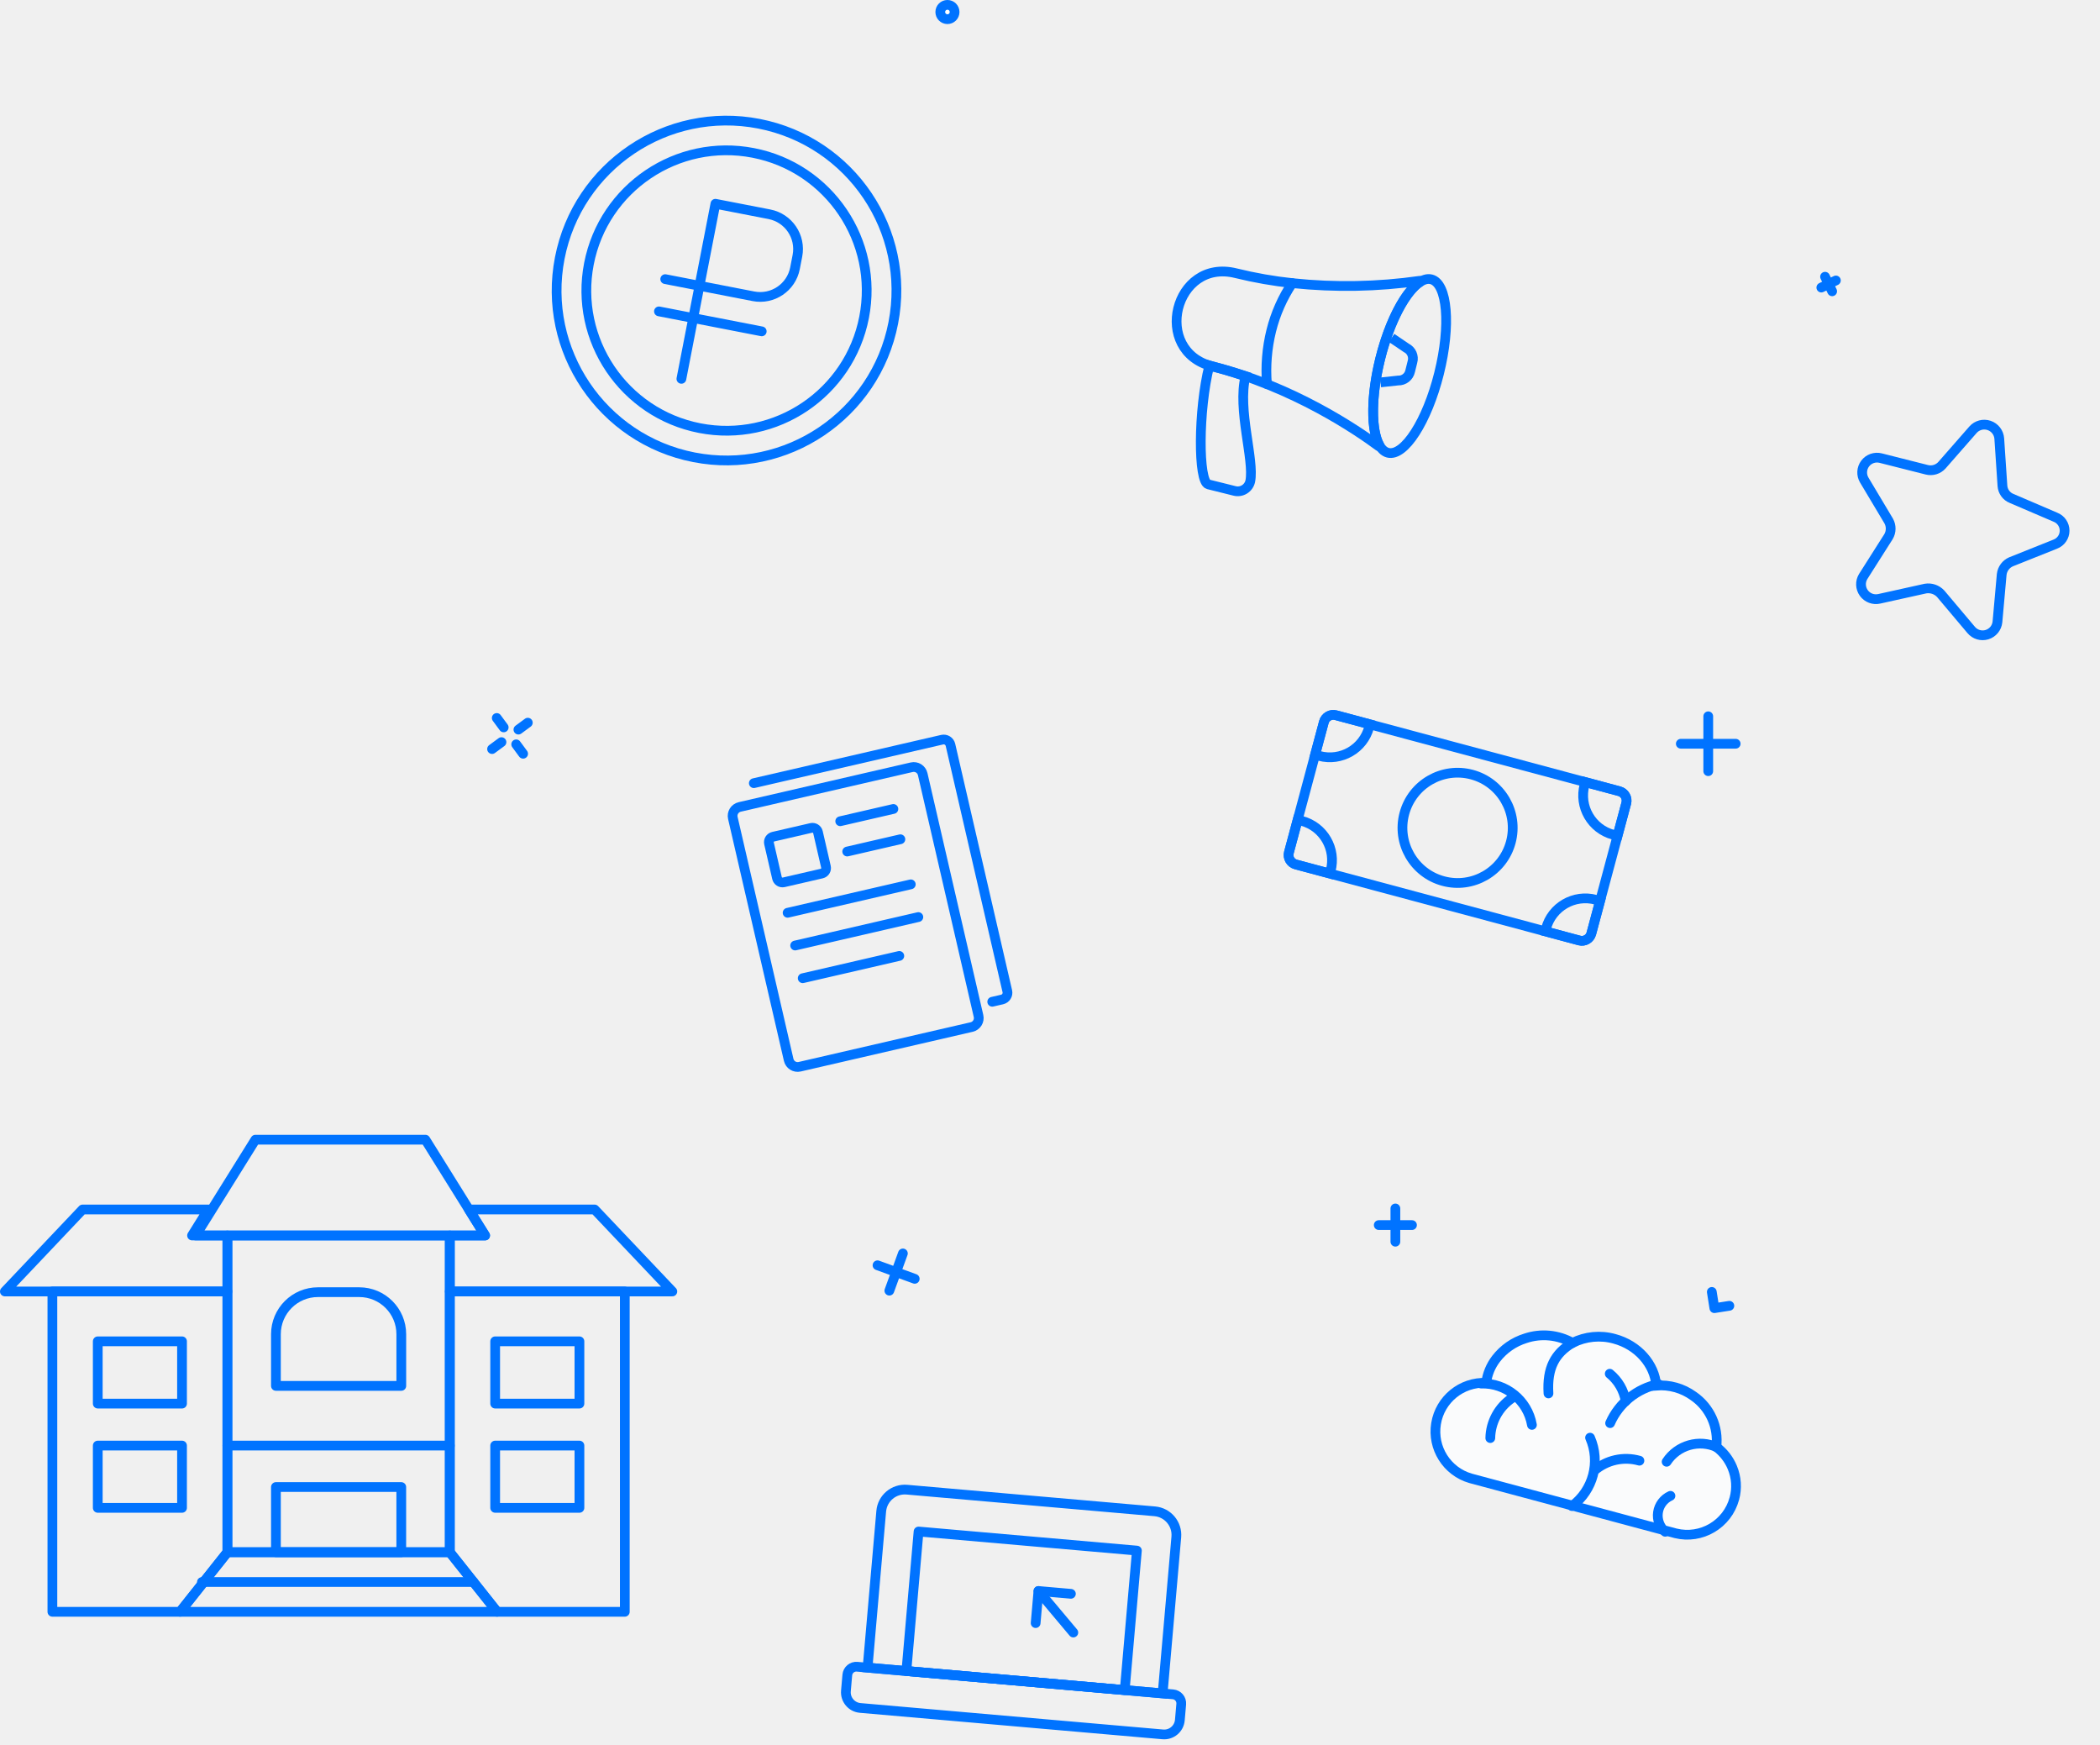
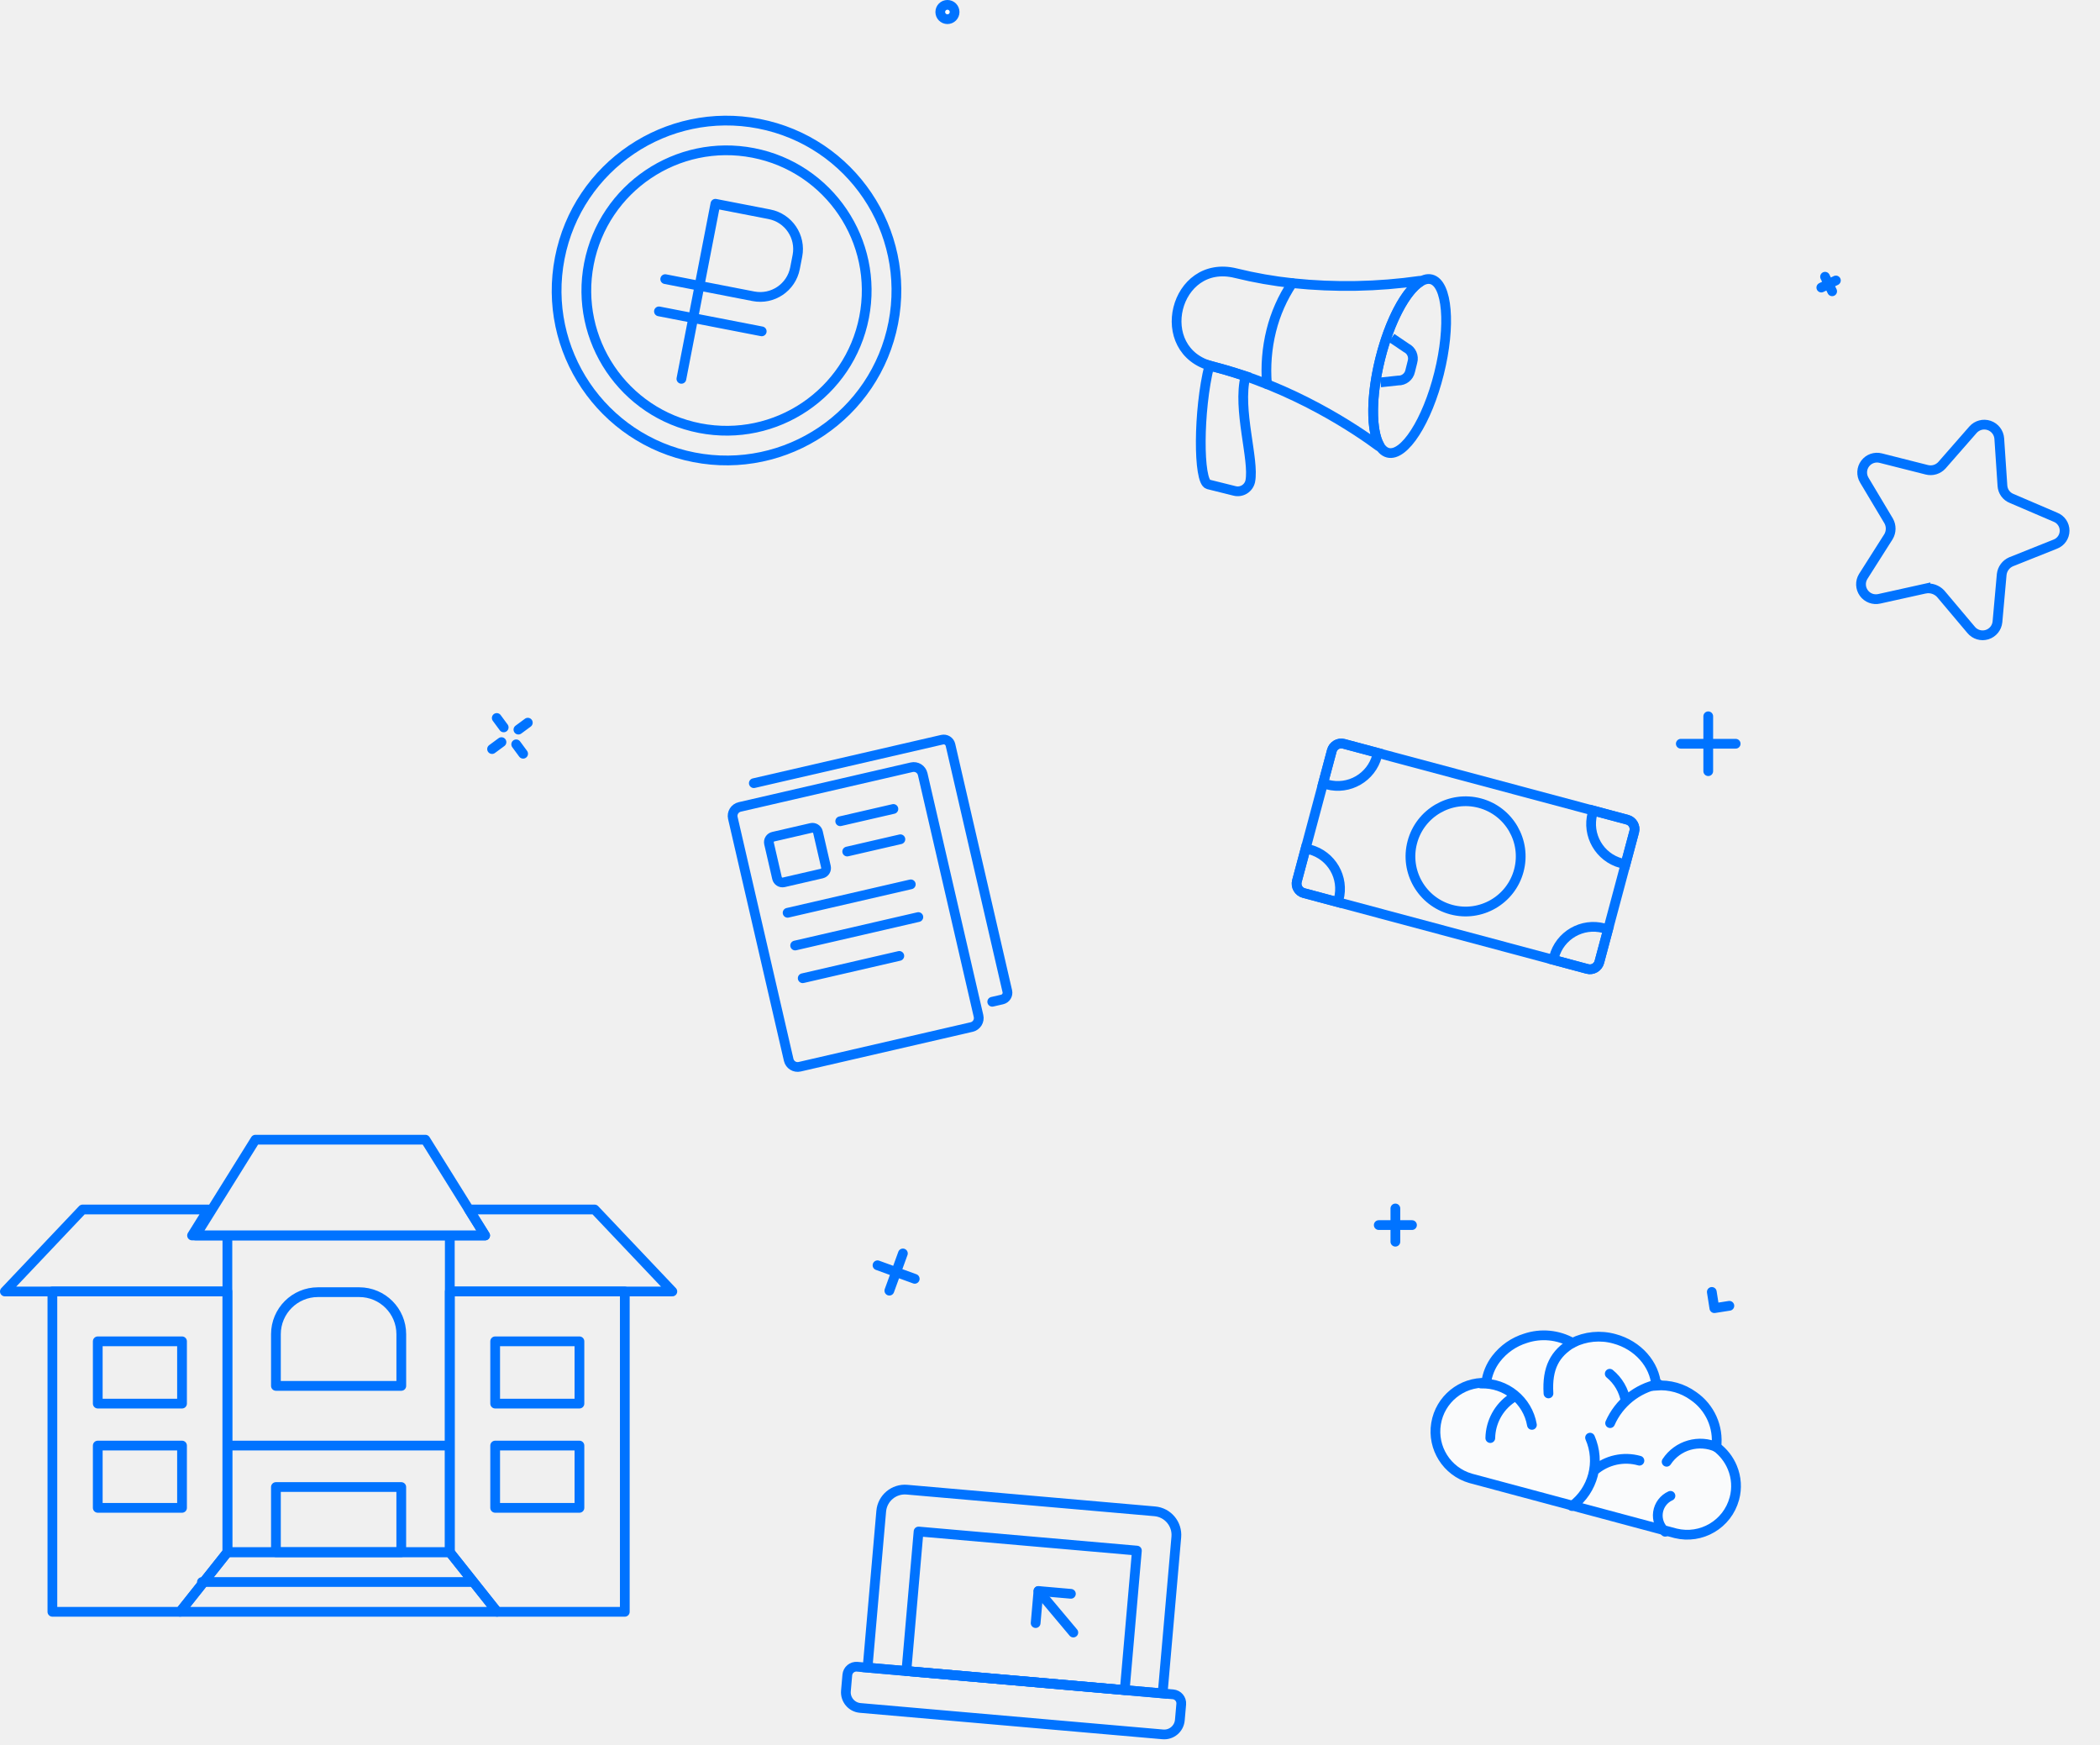
- <svg xmlns="http://www.w3.org/2000/svg" width="431.041" height="357.987" viewBox="0 0 431.041 357.987">
-   <g transform="translate(-1107 -9041)">
-     <g transform="translate(674.114 5802.434) rotate(14)">
-       <g transform="translate(1453.464 3022.191)">
-         <path d="M1496.2,3040.35c0-7.992,1.737-14.772,4.157-17.283a.124.124,0,0,0-.135-.2,106.141,106.141,0,0,1-25.162,6.781,86.813,86.813,0,0,1-11.845.842c-13.032,0-12.97,19.727,0,19.727,17.056,0,32.048,5.564,37.007,7.622a.123.123,0,0,0,.134-.2C1497.936,3055.121,1496.2,3048.34,1496.2,3040.35Z" transform="translate(-1453.464 -3022.007)" fill="none" stroke="#0073ff" stroke-miterlimit="10" stroke-width="2" />
-         <path d="M1474.441,3065.283a2.631,2.631,0,0,1-2.656,2.7h-5.542c-2.165,0-5.7-14.191-5.7-23.737,3.113.074,3.845.1,7.74.341C1468.281,3051.656,1474.23,3060.8,1474.441,3065.283Z" transform="translate(-1451.504 -3016.083)" fill="none" stroke="#0073ff" stroke-miterlimit="10" stroke-width="2" />
-         <ellipse cx="6.225" cy="18.342" rx="6.225" ry="18.342" transform="translate(42.736)" fill="none" stroke="#0073ff" stroke-miterlimit="10" stroke-width="2" />
-         <path d="M1487.9,3032.873l3.418,1.25a2.441,2.441,0,0,1,1.926,2.467v1.971a2.441,2.441,0,0,1-1.926,2.466l-3.418,1.25" transform="translate(-1443.928 -3019.233)" fill="none" stroke="#0073ff" stroke-miterlimit="10" stroke-width="2" />
-         <path d="M1497.064,3033.2" transform="translate(-1441.392 -3019.143)" fill="none" stroke="#0073ff" stroke-miterlimit="10" stroke-width="2" />
-         <path d="M1497.064,3039.76" transform="translate(-1441.392 -3017.326)" fill="none" stroke="#0073ff" stroke-miterlimit="10" stroke-width="2" />
-       </g>
-       <path d="M1470.642,3049.556a34.093,34.093,0,0,1-1.792-10.848,31.01,31.01,0,0,1,1.825-10.521" transform="translate(4.26 1.66)" fill="none" stroke="#0073ff" stroke-linecap="round" stroke-linejoin="round" stroke-width="2" />
+ <svg xmlns="http://www.w3.org/2000/svg" width="431.041" height="357.987">
+   <g fill="none" stroke="#0073ff" stroke-width="2">
+     <g transform="rotate(14 -62.059 1025.592)" stroke-miterlimit="10">
+       <path d="M42.736 18.343c0-7.992 1.737-14.772 4.157-17.283a.124.124 0 0 0-.135-.2 106.141 106.141 0 0 1-25.162 6.781 86.813 86.813 0 0 1-11.845.842c-13.032 0-12.97 19.727 0 19.727 17.056 0 32.048 5.564 37.007 7.622a.123.123 0 0 0 .134-.2c-2.42-2.518-4.156-9.299-4.156-17.289z" />
+       <path d="M22.937 49.2a2.631 2.631 0 0 1-2.656 2.7h-5.542c-2.165 0-5.7-14.191-5.7-23.737 3.113.074 3.845.1 7.74.341-.002 7.069 5.947 16.213 6.158 20.696z" />
+       <ellipse cx="6.225" cy="18.342" rx="6.225" ry="18.342" transform="translate(42.736)" />
+       <path d="M43.972 13.64l3.418 1.25a2.441 2.441 0 0 1 1.926 2.467v1.971a2.441 2.441 0 0 1-1.926 2.466l-3.418 1.25" />
    </g>
-     <path d="M1348.721,2716.258l-7.274,6.435a3.059,3.059,0,0,1-5.1-2.405l.577-9.66a3.236,3.236,0,0,0-1.516-2.835l-8.449-4.907a3.044,3.044,0,0,1,.762-5.583l9.435-2.494a3.141,3.141,0,0,0,2.249-2.3l2.052-9.485a3.085,3.085,0,0,1,5.593-1.018l5.261,8.154a3,3,0,0,0,2.914,1.358l9.709-.988a2.959,2.959,0,0,1,2.66,4.849l-6.179,7.568a3.231,3.231,0,0,0-.42,3.188l3.961,8.946a3.059,3.059,0,0,1-3.931,4.049l-9.074-3.461A3.486,3.486,0,0,0,1348.721,2716.258Z" transform="matrix(0.875, 0.485, -0.485, 0.875, 1639.47, 6130.93)" fill="none" stroke="#0073ff" stroke-miterlimit="10" stroke-width="2" />
-     <g transform="translate(-34.885 5992.404)">
-       <line y2="11.261" transform="translate(1492.515 3195.595)" stroke-width="2" stroke="#0073ff" stroke-linecap="round" stroke-linejoin="round" fill="#fff" />
-       <line x2="11.261" transform="translate(1486.884 3201.226)" stroke-width="2" stroke="#0073ff" stroke-linecap="round" stroke-linejoin="round" fill="#fff" />
+     <path d="M260.05 78.827a34.093 34.093 0 0 1 .885-10.96 31.01 31.01 0 0 1 4.316-9.766" stroke-linecap="round" stroke-linejoin="round" />
+   </g>
+   <path d="M395.216 120.785l-9.486 2.103a3.06 3.06 0 0 1-3.296-4.578l5.19-8.172a3.237 3.237 0 0 0 .048-3.216l-5.013-8.392a3.045 3.045 0 0 1 3.375-4.515l9.465 2.394a3.142 3.142 0 0 0 3.084-.922l6.395-7.304a3.086 3.086 0 0 1 5.388 1.821l.649 9.687a3.001 3.001 0 0 0 1.89 2.601l8.975 3.845a2.96 2.96 0 0 1-.024 5.533l-9.077 3.625a3.232 3.232 0 0 0-1.914 2.586l-.873 9.749a3.06 3.06 0 0 1-5.403 1.636l-6.261-7.43a3.487 3.487 0 0 0-3.112-1.05z" fill="none" stroke="#0073ff" stroke-miterlimit="10" stroke-width="2.001" />
+   <path d="M350.63 146.999v11.261m-5.631-5.63h11.261M194.469 3.935a1.469 1.469 0 1 1 1.469-1.469 1.469 1.469 0 0 1-1.469 1.469" stroke-width="2" stroke="#0073ff" stroke-linecap="round" stroke-linejoin="round" fill="#fff" />
+   <path d="M351.362 265.128l.525 3.333 3.077-.485" fill="none" stroke="#0073ff" stroke-linecap="round" stroke-linejoin="round" stroke-width="2" />
+   <path d="M101.963 147.344l1.424 1.931m2.565 3.477l1.424 1.931m-6.376-.962l1.931-1.424m3.477-2.565l1.931-1.424" fill="#fff" stroke="#0073ff" stroke-linecap="round" stroke-linejoin="round" stroke-width="2" />
+   <g stroke="#0073ff">
+     <g fill="none">
+       <path d="M238.64 347.524l-60.566-5.29 2.803-32.098a4.868 4.868 0 0 1 5.274-4.426l50.87 4.443a4.867 4.867 0 0 1 4.426 5.274z" stroke-miterlimit="10" stroke-width="2" />
+       <path stroke-width="2" stroke-linecap="round" stroke-linejoin="round" d="M188.542 314.296l44.816 3.915-2.501 28.632-44.816-3.915z" />
+       <path d="M240.772 347.71l-64.84-5.663a1.86 1.86 0 0 0-2.014 1.69l-.286 3.277a3.222 3.222 0 0 0 2.928 3.49l62.124 5.426a3.221 3.221 0 0 0 3.487-2.929l.287-3.277a1.86 1.86 0 0 0-1.686-2.014z" />
+       <path d="M240.772 347.71l-64.84-5.663a1.86 1.86 0 0 0-2.014 1.69l-.286 3.277a3.222 3.222 0 0 0 2.928 3.49l62.124 5.426a3.221 3.221 0 0 0 3.487-2.929l.287-3.277a1.86 1.86 0 0 0-1.686-2.014z" stroke-miterlimit="10" stroke-width="2" />
    </g>
-     <path d="M1460.375,3166.3a1.469,1.469,0,1,1,1.469-1.469,1.469,1.469,0,0,1-1.469,1.469" transform="translate(-158.906 5878.635)" fill="#fff" stroke="#0073ff" stroke-linecap="round" stroke-linejoin="round" stroke-width="2" />
-     <path d="M0,2.41l3.311.647L3.908,0" transform="translate(1460.627 9305.304) rotate(70)" fill="none" stroke="#0073ff" stroke-linecap="round" stroke-linejoin="round" stroke-width="2" />
-     <g transform="translate(-193.798 6008.865)">
-       <g transform="translate(1402.761 3179.479)">
-         <line x2="1.424" y2="1.931" fill="#fff" stroke="#0073ff" stroke-linecap="round" stroke-linejoin="round" stroke-width="2" />
-         <line x2="1.424" y2="1.931" transform="translate(3.989 5.408)" stroke-width="2" stroke="#0073ff" stroke-linecap="round" stroke-linejoin="round" fill="#fff" />
-       </g>
-       <g transform="translate(1401.798 3180.443)">
-         <line y1="1.424" x2="1.931" transform="translate(0 3.989)" stroke-width="2" stroke="#0073ff" stroke-linecap="round" stroke-linejoin="round" fill="#fff" />
-         <line y1="1.424" x2="1.931" transform="translate(5.408)" stroke-width="2" stroke="#0073ff" stroke-linecap="round" stroke-linejoin="round" fill="#fff" />
-       </g>
+     <path d="M212.574 333.09l.576-6.588 6.66.582" fill="none" stroke-linecap="round" stroke-linejoin="round" stroke-width="2" />
+     <path stroke-width="2" stroke-linecap="round" stroke-linejoin="round" fill="#fff" d="M220.307 335.03l-7.157-8.528" />
+   </g>
+   <g transform="rotate(11 -36.527 640.527)" stroke="#0073ff" stroke-width="2">
+     <circle cx="34.87" cy="34.87" r="34.87" fill="none" stroke-miterlimit="10" />
+     <circle cx="28.77" cy="28.77" r="28.77" transform="translate(6.101 6.101)" fill="none" stroke-miterlimit="10" />
+     <g stroke-linecap="round" stroke-linejoin="round">
+       <path d="M29.236 54.429v-36.6H40.52a7.276 7.276 0 0 1 7.276 7.277v2.593a7.277 7.277 0 0 1-7.276 7.277H22.073" fill="none" />
+       <path fill="#fff" d="M22.073 41.717h21.491" />
    </g>
-     <g transform="matrix(0.996, 0.087, -0.087, 0.996, 950.693, 6324.703)">
-       <g transform="translate(595.378 2981.362)">
-         <path d="M658.209,3018.458H597.4v-32.226a4.869,4.869,0,0,1,4.87-4.87h51.073a4.868,4.868,0,0,1,4.87,4.87Z" transform="translate(-593.394 -2981.362)" fill="none" stroke="#0073ff" stroke-miterlimit="10" stroke-width="2" />
-         <rect width="44.996" height="28.747" transform="translate(12.005 8.348)" stroke-width="2" stroke="#0073ff" stroke-linecap="round" stroke-linejoin="round" fill="none" />
-         <g transform="translate(0 37.096)">
-           <path d="M662.334,3000.07h-65.1a1.86,1.86,0,0,0-1.86,1.86v3.29a3.223,3.223,0,0,0,3.222,3.222h62.373a3.222,3.222,0,0,0,3.22-3.222v-3.29A1.86,1.86,0,0,0,662.334,3000.07Z" transform="translate(-595.378 -3000.07)" fill="none" stroke="#0073ff" stroke-width="1" />
-           <path d="M662.334,3000.07h-65.1a1.86,1.86,0,0,0-1.86,1.86v3.29a3.223,3.223,0,0,0,3.222,3.222h62.373a3.222,3.222,0,0,0,3.22-3.222v-3.29A1.86,1.86,0,0,0,662.334,3000.07Z" transform="translate(-595.378 -3000.07)" fill="none" stroke="#0073ff" stroke-miterlimit="10" stroke-width="2" />
-         </g>
-       </g>
-       <path d="M614.334,2997.24v-6.615h6.688" transform="translate(18.631 9.105)" fill="none" stroke="#0073ff" stroke-linecap="round" stroke-linejoin="round" stroke-width="2" />
-       <line x1="7.874" y1="7.874" transform="translate(632.965 2999.73)" stroke-width="2" stroke="#0073ff" stroke-linecap="round" stroke-linejoin="round" fill="#fff" />
-     </g>
-     <g transform="translate(-238.813 8191.858) rotate(11)">
-       <g transform="translate(1606 571.949)">
-         <circle cx="34.87" cy="34.87" r="34.87" fill="none" stroke="#0073ff" stroke-miterlimit="10" stroke-width="2" />
-         <circle cx="28.77" cy="28.77" r="28.77" transform="translate(6.101 6.101)" fill="none" stroke="#0073ff" stroke-miterlimit="10" stroke-width="2" />
-         <g transform="translate(22.073 17.825)">
-           <path d="M988.932,3250.555v-36.6h11.284a7.276,7.276,0,0,1,7.276,7.277v2.593a7.277,7.277,0,0,1-7.276,7.277H981.769" transform="translate(-981.769 -3213.951)" fill="none" stroke="#0073ff" stroke-linecap="round" stroke-linejoin="round" stroke-width="2" />
-           <line x2="21.491" transform="translate(0 23.892)" stroke-width="2" stroke="#0073ff" stroke-linecap="round" stroke-linejoin="round" fill="#fff" />
-         </g>
-         <path d="M1016.244,3251.689h0" transform="translate(-950.416 -3185.968)" fill="none" stroke="#0073ff" stroke-miterlimit="10" stroke-width="2" />
-       </g>
-     </g>
-     <g transform="matrix(0.966, 0.259, -0.259, 0.966, 1431.898, 5915.859)">
-       <rect width="64.26" height="31.703" rx="2" transform="translate(796.244 3173.053)" fill="none" stroke="#0073ff" stroke-miterlimit="10" stroke-width="2" />
-       <circle cx="11.313" cy="11.313" r="11.313" transform="translate(817.061 3177.592)" fill="none" stroke="#0073ff" stroke-miterlimit="10" stroke-width="2" />
-       <g transform="translate(851.258 3173.054)">
-         <path d="M859.533,3195.777a8.351,8.351,0,0,0-8.351,8.352c0,.2.016.4.029.6h7.214a2,2,0,0,0,2-2v-6.9A8.577,8.577,0,0,0,859.533,3195.777Z" transform="translate(-851.183 -3173.023)" fill="none" stroke="#0073ff" stroke-miterlimit="10" stroke-width="2" />
-         <path d="M859.533,3182a8.351,8.351,0,0,1-8.351-8.352c0-.2.016-.4.029-.6h7.214a2,2,0,0,1,2,2v6.9A8.192,8.192,0,0,1,859.533,3182Z" transform="translate(-851.183 -3173.054)" fill="none" stroke="#0073ff" stroke-miterlimit="10" stroke-width="2" />
-       </g>
-       <g transform="translate(796.244 3173.054)">
-         <path d="M797.139,3195.777a8.352,8.352,0,0,1,8.351,8.352c0,.2-.016.4-.03.6h-7.214a2,2,0,0,1-2-2v-6.9A8.607,8.607,0,0,1,797.139,3195.777Z" transform="translate(-796.244 -3173.023)" fill="none" stroke="#0073ff" stroke-miterlimit="10" stroke-width="2" />
-         <path d="M797.139,3182a8.351,8.351,0,0,0,8.351-8.352c0-.2-.016-.4-.03-.6h-7.214a2,2,0,0,0-2,2v6.9A8.221,8.221,0,0,0,797.139,3182Z" transform="translate(-796.244 -3173.054)" fill="none" stroke="#0073ff" stroke-miterlimit="10" stroke-width="2" />
-       </g>
-     </g>
-     <g transform="translate(984.25 5785.419) rotate(20)">
-       <line y2="8.129" transform="translate(1490.949 3195.595)" stroke-width="2" stroke="#0073ff" stroke-linecap="round" stroke-linejoin="round" fill="#fff" />
-       <line x2="8.129" transform="translate(1486.884 3199.66)" stroke-width="2" stroke="#0073ff" stroke-linecap="round" stroke-linejoin="round" fill="#fff" />
-     </g>
-     <g transform="translate(-96.885 6093.404)">
-       <line y2="6.823" transform="translate(1490.296 3195.595)" stroke-width="2" stroke="#0073ff" stroke-linecap="round" stroke-linejoin="round" fill="#fff" />
-       <line x2="6.823" transform="translate(1486.884 3199.007)" stroke-width="2" stroke="#0073ff" stroke-linecap="round" stroke-linejoin="round" fill="#fff" />
-     </g>
-     <g transform="matrix(0.899, -0.438, 0.438, 0.899, -1256.268, 6876.933)">
-       <line y2="3.326" transform="translate(1488.547 3195.595)" stroke-width="2" stroke="#0073ff" stroke-linecap="round" stroke-linejoin="round" fill="#fff" />
-       <line x2="3.326" transform="translate(1486.884 3197.258)" stroke-width="2" stroke="#0073ff" stroke-linecap="round" stroke-linejoin="round" fill="#fff" />
-     </g>
-     <g transform="translate(-157.136 7265.676) rotate(-13)">
-       <rect width="39.994" height="54.717" rx="1.884" transform="translate(941.18 2209.703)" stroke-width="2" stroke="#0073ff" stroke-linecap="round" stroke-linejoin="round" fill="none" />
-       <path d="M948.28,2205.6h39.675a1.418,1.418,0,0,1,1.419,1.419V2258.9a1.419,1.419,0,0,1-1.419,1.42H985.87" transform="translate(-1.297)" fill="none" stroke="#0073ff" stroke-linecap="round" stroke-linejoin="round" stroke-width="2" />
-       <line x2="25.951" transform="translate(947.755 2233.079)" stroke-width="2" stroke="#0073ff" stroke-linecap="round" stroke-linejoin="round" fill="none" />
-       <line x2="11.202" transform="translate(962.504 2217.2)" stroke-width="2" stroke="#0073ff" stroke-linecap="round" stroke-linejoin="round" fill="none" />
-       <line x2="11.202" transform="translate(962.504 2223.582)" stroke-width="2" stroke="#0073ff" stroke-linecap="round" stroke-linejoin="round" fill="none" />
-       <line x2="25.951" transform="translate(947.755 2239.97)" stroke-width="2" stroke="#0073ff" stroke-linecap="round" stroke-linejoin="round" fill="none" />
-       <line x2="20.35" transform="translate(947.755 2246.86)" stroke-width="2" stroke="#0073ff" stroke-linecap="round" stroke-linejoin="round" fill="none" />
-       <rect width="10.31" height="9.608" rx="1.154" transform="translate(947.238 2217.2)" stroke-width="2" stroke="#0073ff" stroke-linecap="round" stroke-linejoin="round" fill="none" />
-     </g>
-     <g transform="translate(110.189 7280.785)">
-       <rect width="45.648" height="65.001" transform="translate(1043.486 2013.762)" stroke-width="2" stroke="#0073ff" stroke-linecap="round" stroke-linejoin="round" fill="none" />
-       <rect width="17.297" height="12.781" transform="translate(1016.877 2035.481)" stroke-width="2" stroke="#0073ff" stroke-linecap="round" stroke-linejoin="round" fill="none" />
-       <rect width="17.297" height="12.781" transform="translate(1016.877 2056.875)" stroke-width="2" stroke="#0073ff" stroke-linecap="round" stroke-linejoin="round" fill="none" />
-       <rect width="17.297" height="12.781" transform="translate(1098.447 2035.481)" stroke-width="2" stroke="#0073ff" stroke-linecap="round" stroke-linejoin="round" fill="none" />
-       <rect width="17.297" height="12.781" transform="translate(1098.447 2056.875)" stroke-width="2" stroke="#0073ff" stroke-linecap="round" stroke-linejoin="round" fill="none" />
-       <path d="M1090.477,2003.973h-25.8l3.328,5.337h-7.251V2020.8h45.676Z" transform="translate(28.384 4.452)" fill="none" stroke="#0073ff" stroke-linecap="round" stroke-linejoin="round" stroke-width="2" />
-       <path d="M1013.76,2003.973h25.8l-3.328,5.337h7.251V2020.8H997.811Z" transform="translate(0 4.452)" fill="none" stroke="#0073ff" stroke-linecap="round" stroke-linejoin="round" stroke-width="2" />
-       <path d="M1071.955,1994.1h-34.895l-12.258,19.661h59.41Z" transform="translate(12.173 0)" fill="none" stroke="#0073ff" stroke-linecap="round" stroke-linejoin="round" stroke-width="2" />
-       <line x1="45.648" transform="translate(1043.486 2056.875)" stroke-width="2" stroke="#0073ff" stroke-linecap="round" stroke-linejoin="round" fill="none" />
-       <path d="M8.633,0H17.1a8.633,8.633,0,0,1,8.633,8.633v10.6a0,0,0,0,1,0,0H0a0,0,0,0,1,0,0V8.633A8.633,8.633,0,0,1,8.633,0Z" transform="translate(1053.446 2025.394)" fill="none" stroke="#0073ff" stroke-linecap="round" stroke-linejoin="round" stroke-width="2" />
-       <path d="M1060.75,2015.572v53.508l9.708,12.226h26.214v-65.733Z" transform="translate(28.384 9.683)" fill="none" stroke="#0073ff" stroke-linecap="round" stroke-linejoin="round" stroke-width="2" />
-       <line x1="55.73" transform="translate(1038.259 2084.876)" stroke-width="2" stroke="#0073ff" stroke-linecap="round" stroke-linejoin="round" fill="none" />
-       <path d="M1040.455,2015.572h-35.922v65.733h26.214l9.708-12.226Z" transform="translate(3.031 9.683)" fill="none" stroke="#0073ff" stroke-linecap="round" stroke-linejoin="round" stroke-width="2" />
-       <path d="M1022.6,2064.675l9.709-12.226h45.648l9.708,12.226Z" transform="translate(11.179 26.313)" fill="none" stroke="#0073ff" stroke-linecap="round" stroke-linejoin="round" stroke-width="2" />
-       <rect width="25.728" height="13.38" transform="translate(1053.446 2065.383)" stroke-width="2" stroke="#0073ff" stroke-linecap="round" stroke-linejoin="round" fill="none" />
-     </g>
-     <g transform="matrix(0.966, 0.259, -0.259, 0.966, 1498.331, 7149.823)">
-       <g transform="translate(472.025 2107.31)">
-         <path d="M535.2,2132.614a10.016,10.016,0,0,1-9.809,10,1.077,1.077,0,0,1-.112,0H481.947a1.051,1.051,0,0,1-.112,0,10,10,0,0,1-1.985-19.756,10.258,10.258,0,0,1,.686-5.291,12.147,12.147,0,0,1,4.73-5.614,11.9,11.9,0,0,1,9.578-1.6,11.976,11.976,0,0,1,8.094-3.036c5.006,0,9.338,2.927,10.771,7.044a11.42,11.42,0,0,1,7.905.088,11.031,11.031,0,0,1,7.266,8.879,10.092,10.092,0,0,1,4.271,3.232,9.891,9.891,0,0,1,2.053,6.061" transform="translate(-472.025 -2107.31)" fill="#fafbfc" stroke="#0073ff" stroke-miterlimit="10" stroke-width="2" />
-         <path d="M515.769,2118.934a8.263,8.263,0,0,0-9.258,5.547" transform="translate(-458.717 -2102.881)" fill="#fafbfc" stroke="#0073ff" stroke-linecap="round" stroke-linejoin="round" stroke-width="2" />
-         <path d="M509.676,2135.02a4.424,4.424,0,0,1-.861-7.4" transform="translate(-458.452 -2099.471)" fill="#fafbfc" stroke="#0073ff" stroke-linecap="round" stroke-linejoin="round" stroke-width="2" />
-         <path d="M494.634,2122.387a11.633,11.633,0,0,1,.049,14.517" transform="translate(-463.3 -2101.492)" fill="#fafbfc" stroke="#0073ff" stroke-linecap="round" stroke-linejoin="round" stroke-width="2" />
-         <path d="M504.93,2123.785a10.026,10.026,0,0,0-8.444,4.4" transform="translate(-462.586 -2100.953)" fill="#fafbfc" stroke="#0073ff" stroke-linecap="round" stroke-linejoin="round" stroke-width="2" />
-         <path d="M489.3,2109.5c-2.924,3.013-3.738,6.335-2.076,11.3" transform="translate(-466.486 -2106.464)" fill="#fafbfc" stroke="#0073ff" stroke-linecap="round" stroke-linejoin="round" stroke-width="2" />
-         <path d="M504.442,2112.1a13.9,13.9,0,0,0-7.495,10.307" transform="translate(-462.408 -2105.46)" fill="#fafbfc" stroke="#0073ff" stroke-linecap="round" stroke-linejoin="round" stroke-width="2" />
-         <path d="M495,2112.489a9.268,9.268,0,0,1,4.616,4.58" transform="translate(-463.16 -2105.311)" fill="#fafbfc" stroke="#0073ff" stroke-linecap="round" stroke-linejoin="round" stroke-width="2" />
-         <path d="M476.972,2118.949a10.25,10.25,0,0,1,12.276,5.49" transform="translate(-470.116 -2102.987)" fill="#fafbfc" stroke="#0073ff" stroke-linecap="round" stroke-linejoin="round" stroke-width="2" />
-         <path d="M482.635,2119.733a10.111,10.111,0,0,0-2.17,9.057" transform="translate(-468.885 -2102.516)" fill="#fafbfc" stroke="#0073ff" stroke-linecap="round" stroke-linejoin="round" stroke-width="2" />
-       </g>
-     </g>
+     <path d="M65.828 65.721h0" fill="none" stroke-miterlimit="10" />
+   </g>
+   <g transform="rotate(14.98 12023.654 -323.962)" fill="none" stroke="#0073ff" stroke-miterlimit="10" stroke-width="2">
+     <rect width="64.26" height="31.703" rx="2" transform="translate(796.244 3173.053)" />
+     <circle cx="11.313" cy="11.313" r="11.313" transform="translate(817.061 3177.592)" />
+     <path d="M859.608 3195.808a8.351 8.351 0 0 0-8.351 8.352c0 .2.016.4.029.6h7.214a2 2 0 0 0 2-2v-6.9a8.577 8.577 0 0 0-.892-.052zm0-13.808a8.351 8.351 0 0 1-8.351-8.352c0-.2.016-.4.029-.6h7.214a2 2 0 0 1 2 2v6.9a8.192 8.192 0 0 1-.892.052zm-62.469 13.808a8.352 8.352 0 0 1 8.351 8.352c0 .2-.016.4-.03.6h-7.214a2 2 0 0 1-2-2v-6.9a8.607 8.607 0 0 1 .893-.052zm0-13.808a8.351 8.351 0 0 0 8.351-8.352c0-.2-.016-.4-.03-.6h-7.214a2 2 0 0 0-2 2v6.9a8.221 8.221 0 0 0 .893.052z" />
+   </g>
+   <path d="M185.326 257.23l-2.78 7.64m-2.43-5.21l7.639 2.78m98.656-14.441v6.823m-3.412-3.411h6.823M374.606 56.79l1.457 2.99m-2.223-.767l2.99-1.457" stroke-width="2" stroke="#0073ff" stroke-linecap="round" stroke-linejoin="round" fill="#fff" />
+   <g transform="rotate(-13 -8422.977 4659.928)" stroke-width="2" stroke="#0073ff" stroke-linecap="round" stroke-linejoin="round" fill="none">
+     <rect width="39.994" height="54.717" rx="1.884" transform="translate(941.18 2209.703)" />
+     <path d="M946.983 2205.6h39.675a1.418 1.418 0 0 1 1.419 1.419v51.881a1.419 1.419 0 0 1-1.419 1.42h-2.085m-36.818-27.241h25.951m-11.202-15.879h11.202m-11.202 6.382h11.202m-25.951 16.388h25.951m-25.951 6.89h20.35" />
+     <rect width="10.31" height="9.608" rx="1.154" transform="translate(947.238 2217.2)" />
+   </g>
+   <g stroke-width="2" stroke="#0073ff" stroke-linecap="round" stroke-linejoin="round" fill="none">
+     <path d="M46.675 253.547h45.648v65.001H46.675zm-26.609 21.719h17.297v12.781H20.066zm0 21.394h17.297v12.781H20.066zm81.57-21.394h17.297v12.781h-17.297zm0 21.394h17.297v12.781h-17.297zm20.414-48.45h-25.8l3.328 5.337h-7.251v11.49h45.676zm-105.101 0h25.8l-3.328 5.337h7.251v11.49H1z" />
+     <path d="M87.317 233.885H52.422l-12.258 19.661h59.41zm5.006 62.775H46.675m18.593-31.481h8.467a8.633 8.633 0 0 1 8.633 8.633v10.6h0-25.733 0v-10.6a8.633 8.633 0 0 1 8.633-8.633zm27.055-.139v53.508l9.708 12.226h26.214v-65.733zm4.855 59.621h-55.73m5.227-59.621H10.753v65.733h26.214l9.708-12.226z" />
+     <path d="M36.968 330.773l9.709-12.226h45.648l9.708 12.226z" />
+     <path d="M56.635 305.168h25.728v13.38H56.635z" />
+   </g>
+   <g fill="#fafbfc" stroke="#0073ff" stroke-width="2">
+     <path d="M355.987 307.545a10.017 10.017 0 0 1-12.065 7.12 1.077 1.077 0 0 1-.109-.03l-41.858-11.223a1.051 1.051 0 0 1-.108-.029 10.001 10.001 0 0 1 3.199-19.598 10.26 10.26 0 0 1 2.033-4.933 12.148 12.148 0 0 1 6.023-4.199 11.901 11.901 0 0 1 9.667.936 11.977 11.977 0 0 1 8.605-.837c4.836 1.297 8.262 5.246 8.58 9.594a11.421 11.421 0 0 1 7.614 2.133 11.032 11.032 0 0 1 4.72 10.459 10.093 10.093 0 0 1 3.288 4.228 9.892 9.892 0 0 1 .413 6.387" stroke-miterlimit="10" />
+     <path d="M352.468 297.023a8.264 8.264 0 0 0-10.38 2.96m-.298 14.363a4.425 4.425 0 0 1 1.084-7.371m-16.504-11.936a11.634 11.634 0 0 1-3.712 14.036m13.847-9.313a10.027 10.027 0 0 0-9.297 2.063m-4.442-26.245c-3.605 2.154-5.252 5.152-4.932 10.379m22.565-1.919a13.902 13.902 0 0 0-9.91 8.015m-.077-10.135a9.27 9.27 0 0 1 3.273 5.62m-29.682-3.606a10.251 10.251 0 0 1 10.436 8.483m-4.102-5.485a10.112 10.112 0 0 0-4.442 8.187" stroke-linecap="round" stroke-linejoin="round" />
  </g>
</svg>
